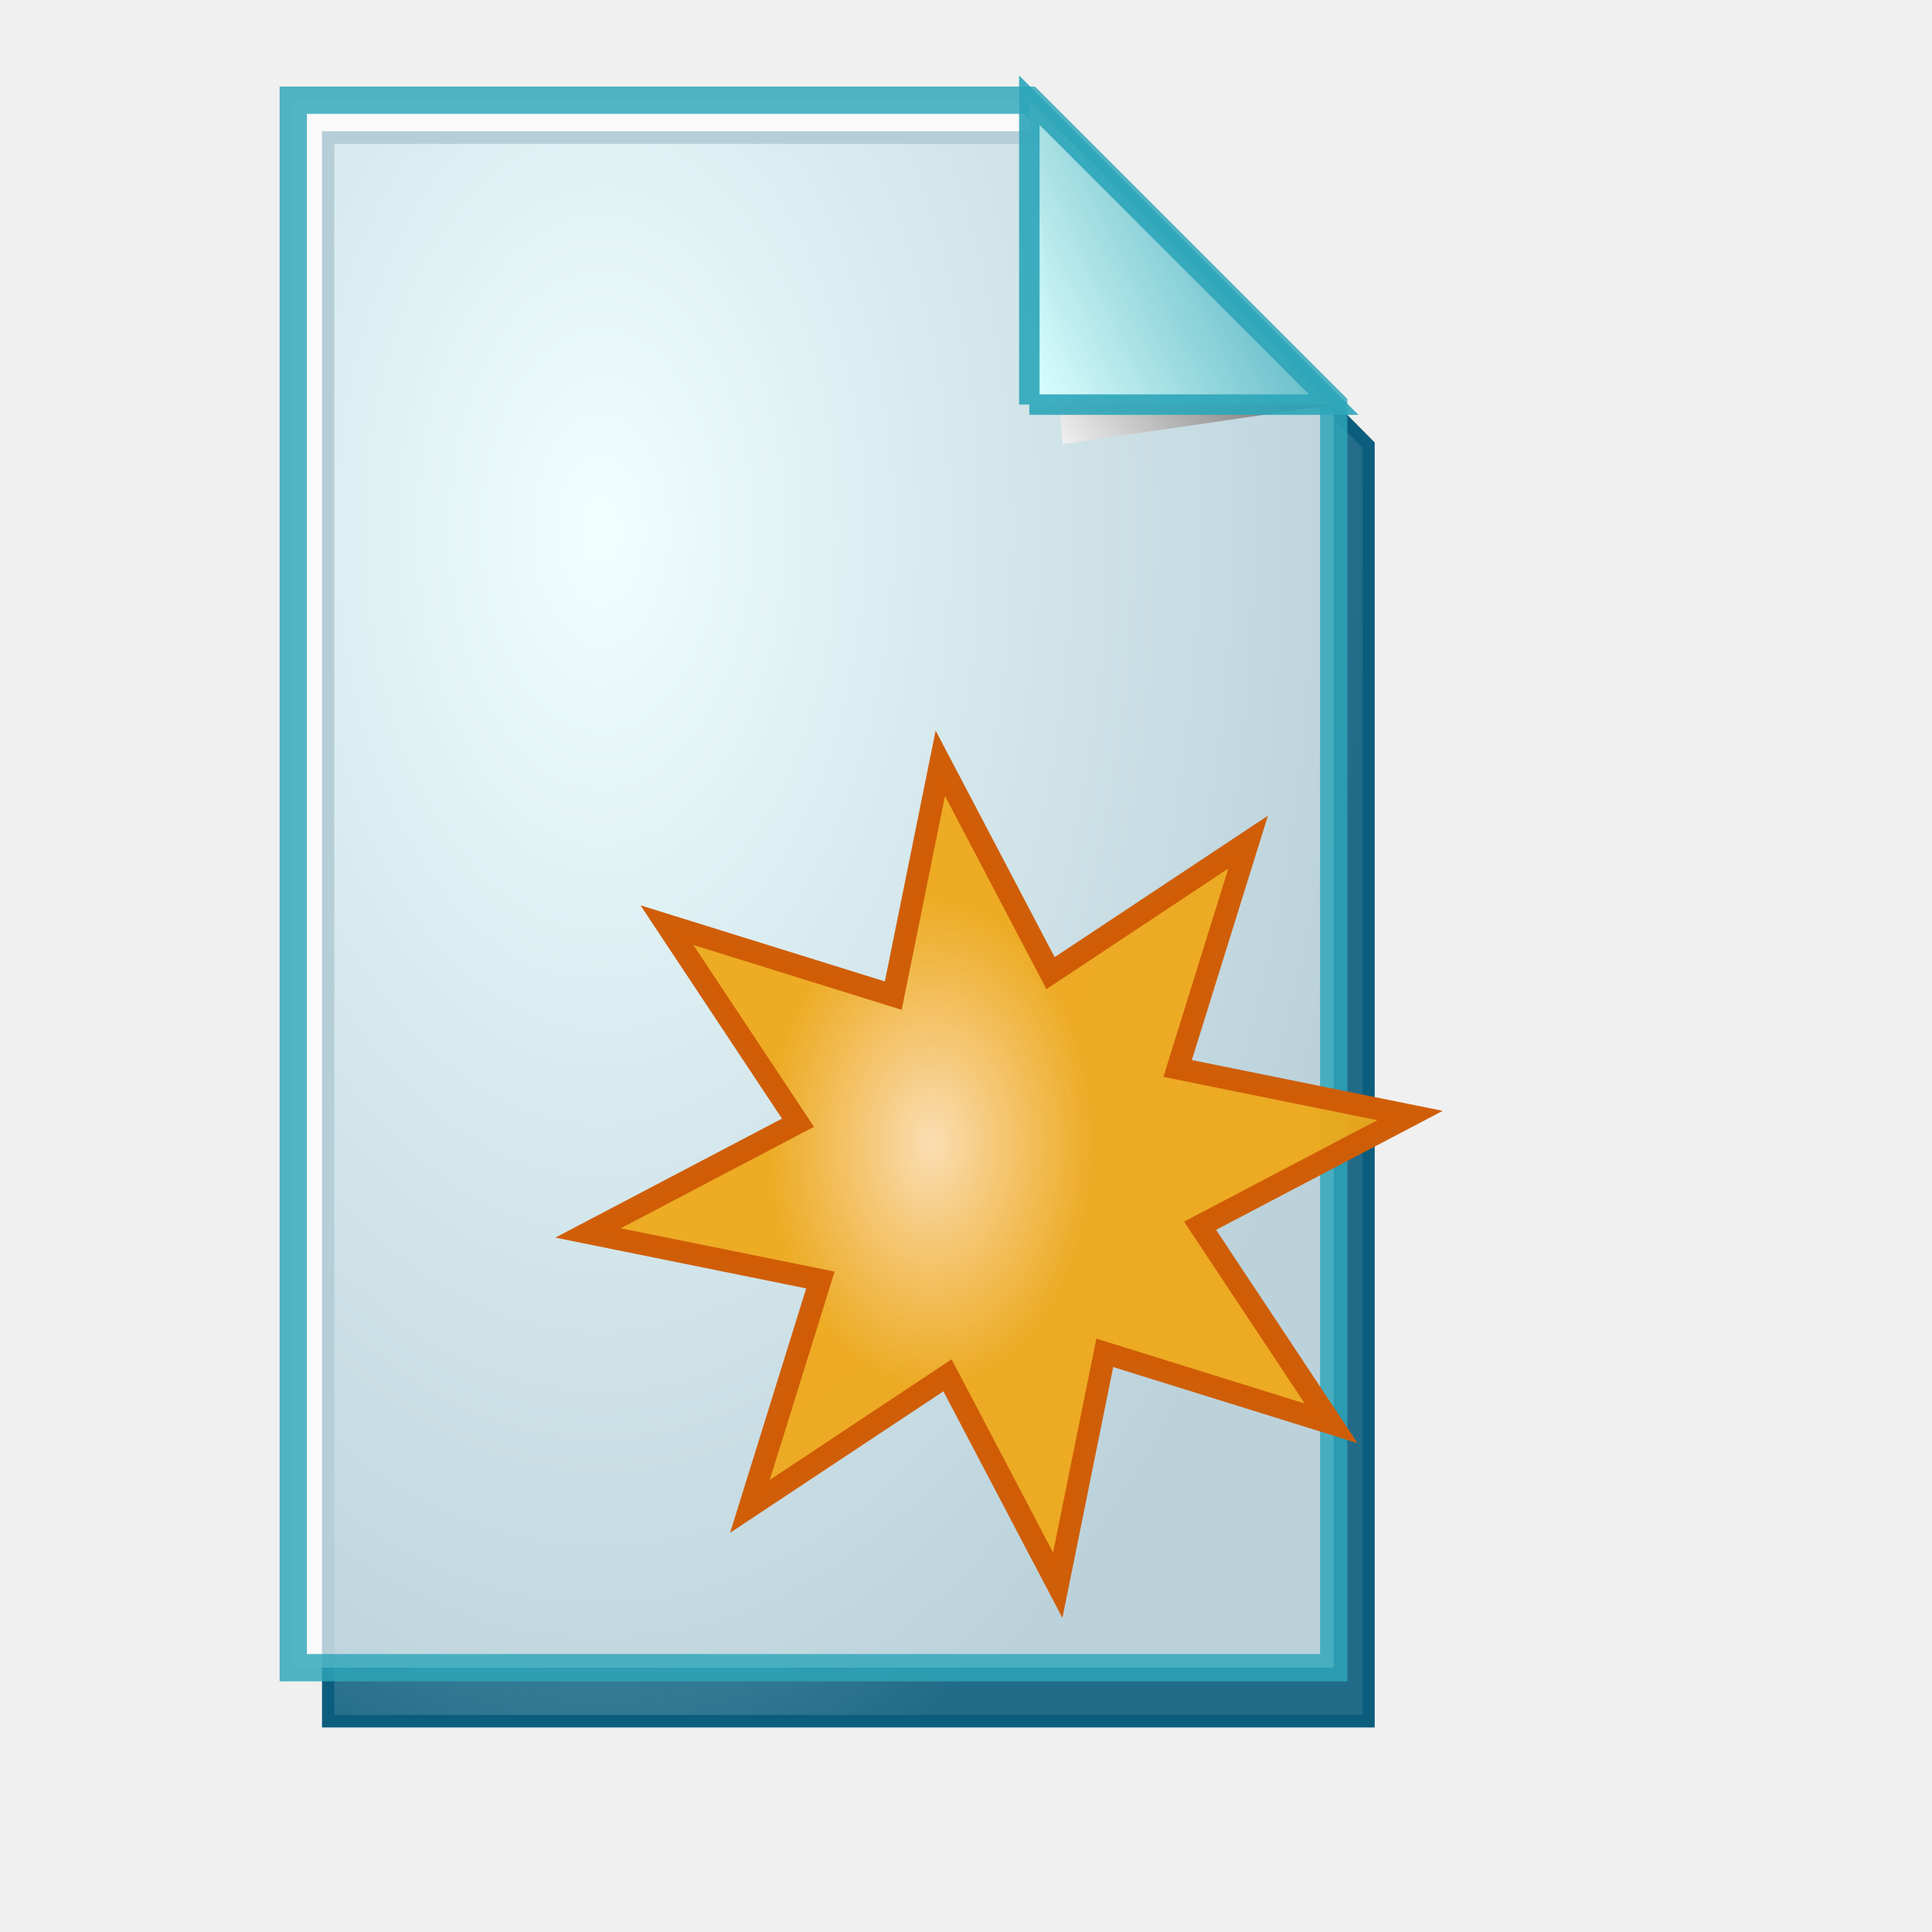
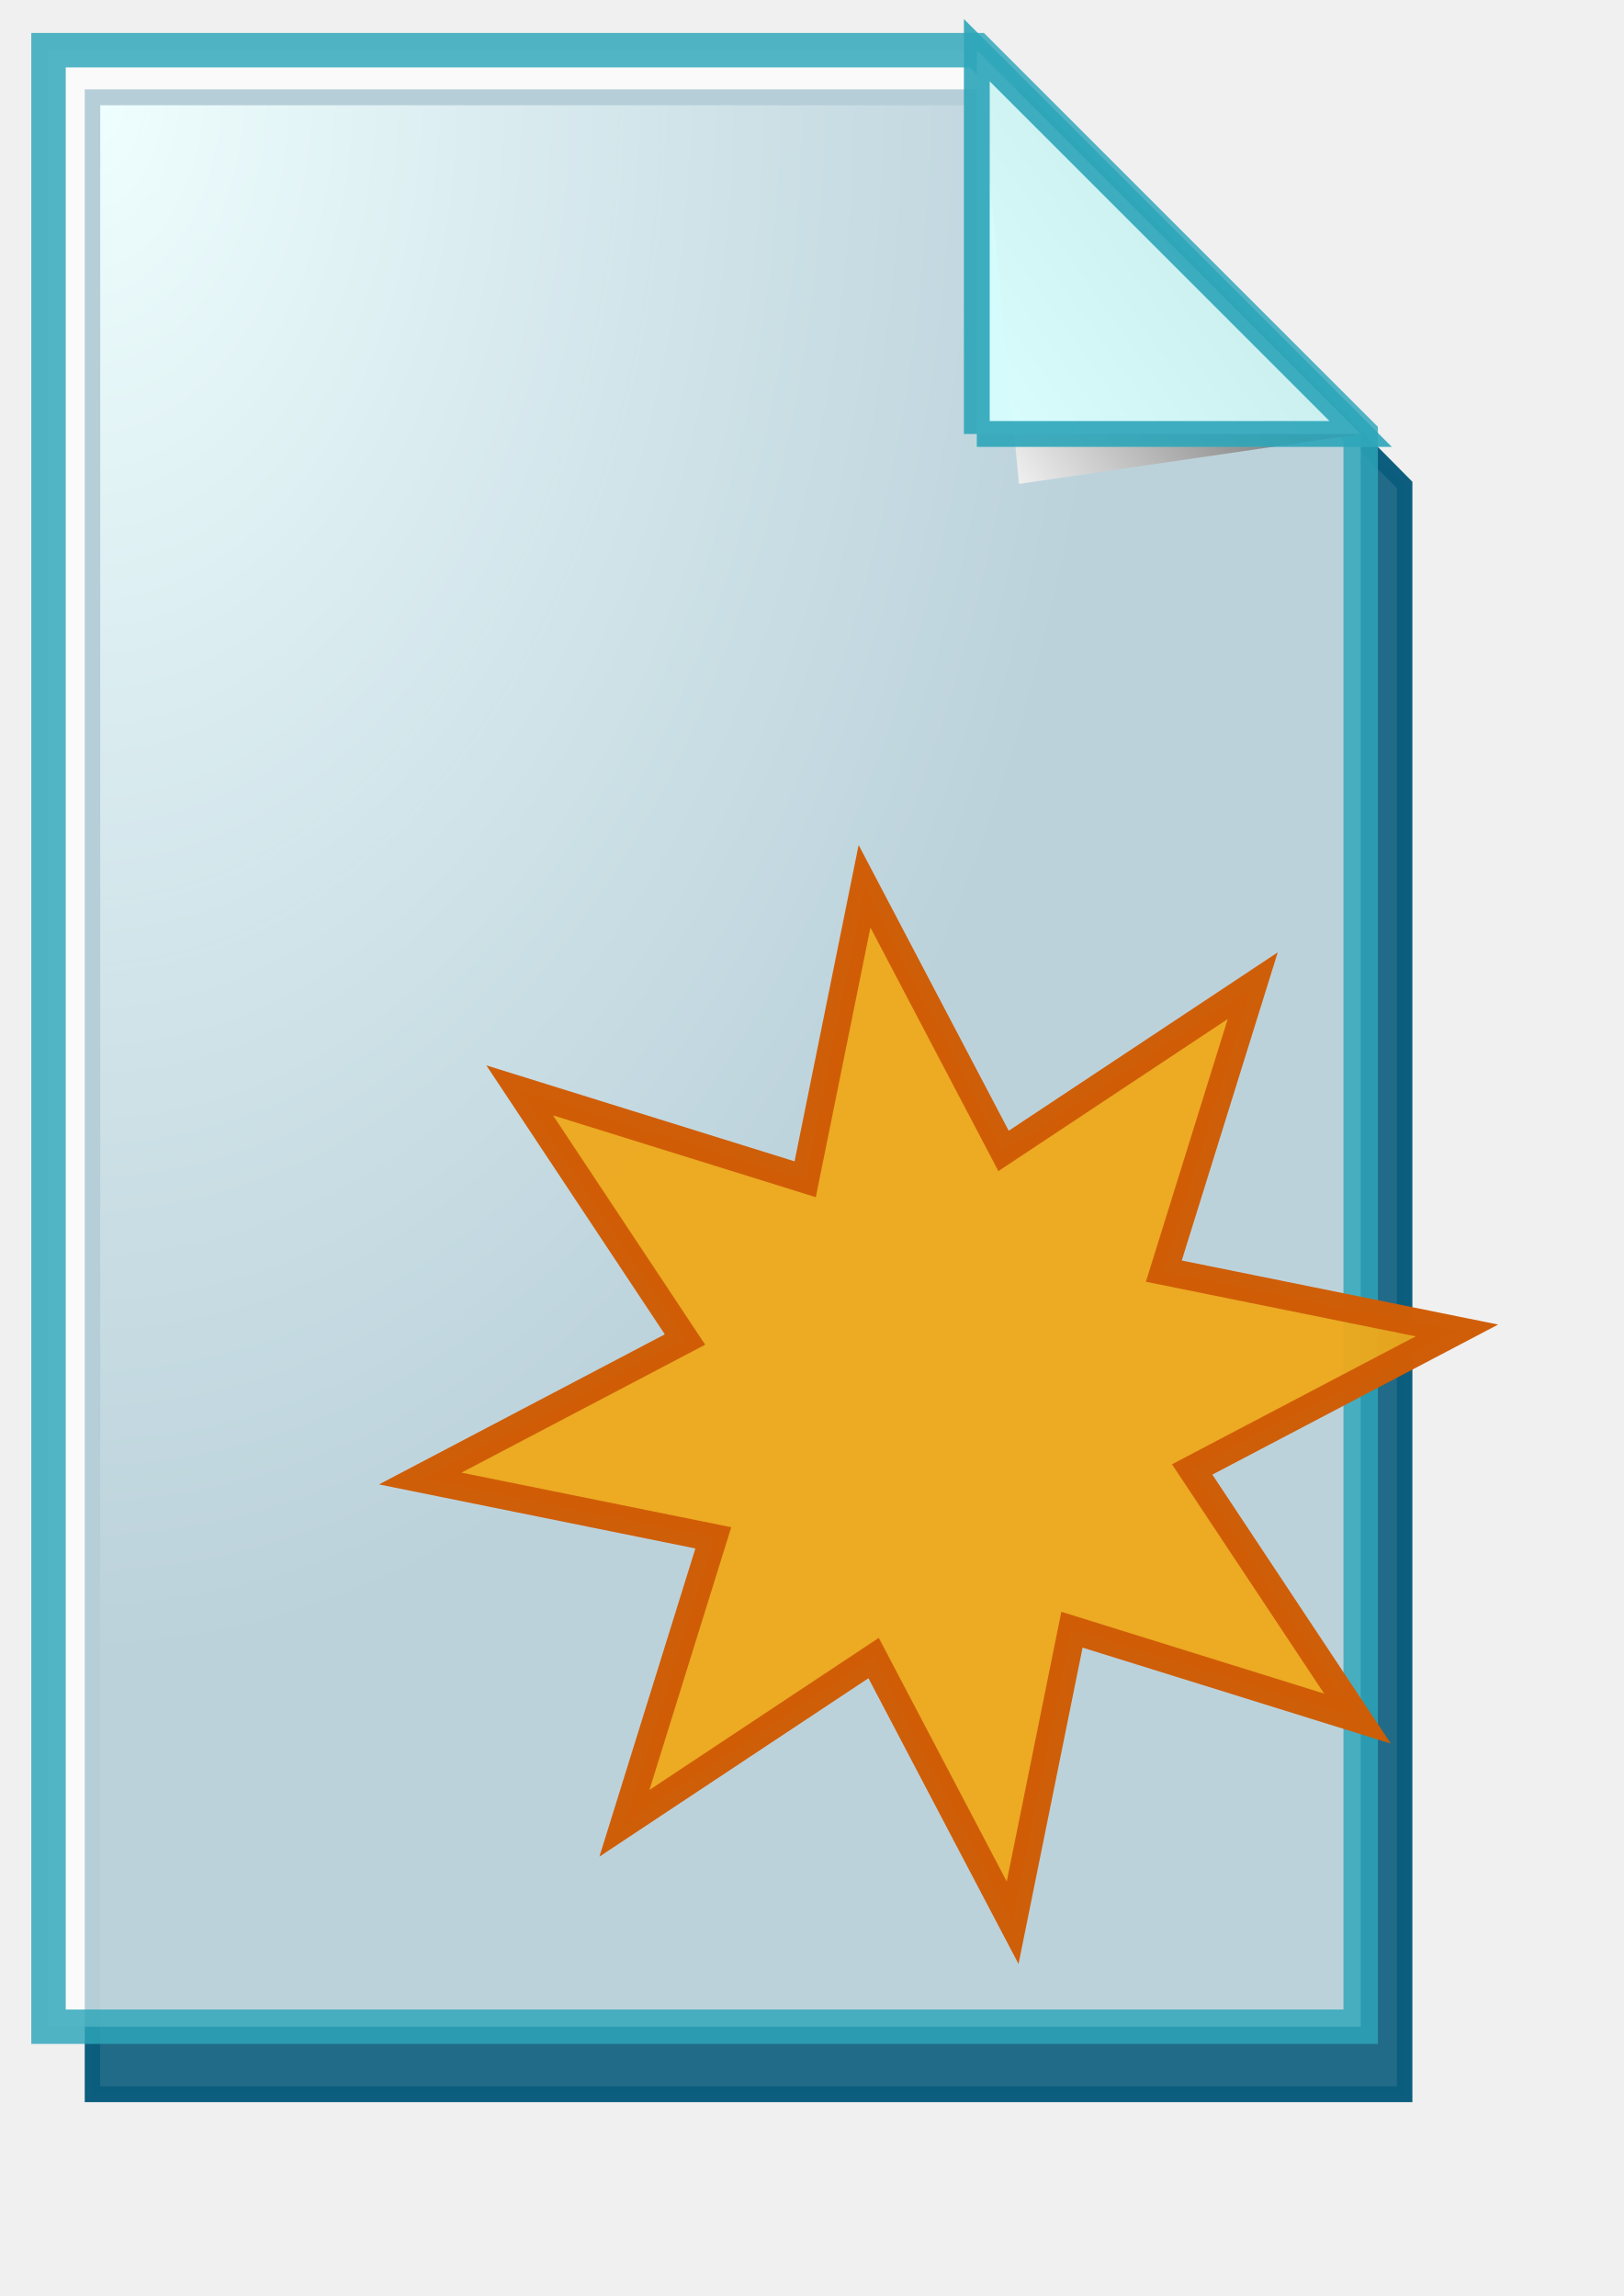
- <svg xmlns="http://www.w3.org/2000/svg" xmlns:xlink="http://www.w3.org/1999/xlink" width="128pt" height="128pt" id="svg1">
-   <defs id="defs22">
+ <svg xmlns="http://www.w3.org/2000/svg" xmlns:xlink="http://www.w3.org/1999/xlink" width="210mm" height="297mm" id="svg2180">
+   <defs id="defs2182">
    <linearGradient id="linearGradient96">
      <stop offset="0" style="stop-color:#fbddb2;stop-opacity:0.992;" id="stop97" />
      <stop offset="1" style="stop-color:#efa81a;stop-opacity:0.953;" id="stop98" />
    </linearGradient>
-     <linearGradient id="linearGradient1857">
-       <stop offset="0" style="stop-color:#fbddc7;stop-opacity:0.992;" id="stop1858" />
-       <stop offset="1" style="stop-color:#efa81a;stop-opacity:0.953;" id="stop1859" />
+     <radialGradient xlink:href="#linearGradient96" id="radialGradient95" cx="3.949" cy="21.445" fx="3.949" fy="21.445" r="28.87" gradientUnits="userSpaceOnUse" gradientTransform="scale(0.9999982,1.000002)" spreadMethod="pad" />
+     <linearGradient id="linearGradient67">
+       <stop offset="0" style="stop-color:#d7ffff;stop-opacity:0.898;" id="stop70" />
+       <stop offset="1" style="stop-color:#2ea6b9;stop-opacity:0.953;" id="stop69" />
+     </linearGradient>
+     <linearGradient x1="550.184" y1="139.128" x2="673.457" y2="83.264" xlink:href="#linearGradient67" id="linearGradient89" gradientUnits="userSpaceOnUse" spreadMethod="pad" />
+     <linearGradient id="2" x1="255.848" y1="119.147" x2="375.686" y2="34.101" gradientUnits="userSpaceOnUse">
+       <stop offset="0" style="stop-color:#ffffff" id="stop13" />
+       <stop offset="1" style="stop-color:#000000" id="stop14" />
    </linearGradient>
    <linearGradient id="linearGradient168">
      <stop offset="0" style="stop-color:#cdffff;stop-opacity:1;" id="stop169" />
      <stop offset="1" style="stop-color:#0c5d7d;stop-opacity:0.906;" id="stop170" />
    </linearGradient>
-     <linearGradient id="linearGradient90">
-       <stop offset="0" style="stop-color:#cdffff;stop-opacity:1;" id="stop91" />
-       <stop offset="1" style="stop-color:#006b97;stop-opacity:0.906;" id="stop92" />
-     </linearGradient>
-     <linearGradient id="linearGradient67">
-       <stop offset="0" style="stop-color:#d7ffff;stop-opacity:0.898;" id="stop70" />
-       <stop offset="1" style="stop-color:#2ea6b9;stop-opacity:0.953;" id="stop69" />
-     </linearGradient>
-     <linearGradient id="linearGradient57">
-       <stop offset="0" style="stop-color:#ffffff;stop-opacity:1;" id="stop59" />
-       <stop offset="1" style="stop-color:#797979;stop-opacity:1;" id="stop58" />
-     </linearGradient>
-     <defs id="defs4">
-       <radialGradient id="1" cx="869.603" cy="1973.58" r="2106.65" fx="869.603" fy="1973.58" gradientUnits="userSpaceOnUse" xlink:href="#linearGradient67" />
-     </defs>
-     <defs id="defs11">
-       <linearGradient id="2" x1="255.848" y1="119.147" x2="375.686" y2="34.101" gradientUnits="userSpaceOnUse">
-         <stop offset="0" style="stop-color:#ffffff" id="stop13" />
-         <stop offset="1" style="stop-color:#000000" id="stop14" />
-       </linearGradient>
-     </defs>
-     <defs id="defs16">
-       <linearGradient id="3" x1="275.053" y1="109.384" x2="356.481" y2="30.864" gradientUnits="userSpaceOnUse" xlink:href="#linearGradient57" />
-     </defs>
-     <radialGradient cx="3.03981e-14" cy="1.05578e-10" r="0.773" fx="3.03981e-14" fy="1.05578e-10" xlink:href="#linearGradient168" id="radialGradient88" gradientUnits="objectBoundingBox" gradientTransform="matrix(0.945877,0,0,1.05722,0.264368,0.249996)" spreadMethod="pad" />
-     <linearGradient x1="2.696" y1="1.147" x2="3.851" y2="0.623" xlink:href="#linearGradient67" id="linearGradient89" gradientUnits="objectBoundingBox" gradientTransform="translate(-2.65767,-0.201241)" spreadMethod="pad" />
-     <linearGradient xlink:href="#linearGradient1857" id="linearGradient1856" x1="0.026" y1="-0.762" x2="0.042" y2="0.753" gradientUnits="objectBoundingBox" gradientTransform="matrix(1.27999,-1.2809,0.380134,0.400852,0.419179,0.455777)" spreadMethod="pad" />
-     <radialGradient xlink:href="#linearGradient1857" id="radialGradient1860" cx="-5.51513e-06" cy="-1.48419e-06" fx="-5.51513e-06" fy="-1.48419e-06" r="0.694" gradientUnits="objectBoundingBox" gradientTransform="matrix(1.6481,-1.64928,0.295229,0.311319,0.00343702,0.809113)" spreadMethod="pad" />
-     <radialGradient xlink:href="#linearGradient96" id="radialGradient95" cx="6.46047e-09" cy="5.68149e-08" fx="6.46047e-09" fy="5.68149e-08" r="0.242" gradientUnits="objectBoundingBox" gradientTransform="matrix(0.8189,0,0,1.22115,0.417826,0.462637)" spreadMethod="pad" />
+     <radialGradient cx="40.659" cy="30.471" r="325.779" fx="40.659" fy="30.471" xlink:href="#linearGradient168" id="radialGradient88" gradientUnits="userSpaceOnUse" gradientTransform="scale(0.821005,1.218019)" spreadMethod="pad" />
  </defs>
-   <g id="g1760" transform="matrix(0.964572,0,0,0.964572,-9.30589,-0.173276)">
-     <path style="font-size:12;fill:url(#radialGradient88);stroke:#0c5d7d;stroke-opacity:0.99;stroke-width:4.036;" d="M 35.399 39.132L 277.219 39.132L 377.219 137.984L 377.219 548.198L 35.399 548.198L 35.399 39.132z" id="path1761" transform="matrix(0.278752,0,0,0.284891,29.8322,1.63322)" />
-     <path style="font-size:12;fill:#ffffff;fill-opacity:0.699;stroke:#2ea6b9;stroke-width:8.969;stroke-opacity:0.82;" d="M 23.947 20.124L 265.767 20.124L 365.767 120.124L 365.767 535.103L 23.947 535.103L 23.947 20.124z" id="path1762" transform="matrix(0.278752,0,0,0.278752,29.8322,3.74844)" />
-     <path style="font-size:12;fill:url(#2);" d="M 276.767 133.124L 365.767 120.124L 265.767 20.124" id="path1763" transform="matrix(0.278752,0,0,0.278752,29.8322,3.74844)" />
-     <path style="font-size:12;fill:url(#linearGradient89);stroke:#2ea6b9;stroke-width:6.726;stroke-opacity:0.91;" d="M 265.767 120.124L 365.767 120.124L 265.767 20.124L 265.767 120.124" id="path1764" transform="matrix(0.278752,0,0,0.278752,29.8322,3.74844)" />
+   <g id="layer1">
+     <g id="g2193" transform="matrix(6.978962,0,0,6.978962,-157.0985,-37.2568)">
+       <g transform="matrix(0.964572,0,0,0.964572,-9.30589,-0.173276)" id="g1760">
+         <path transform="matrix(0.278752,0,0,0.284891,29.8322,1.63322)" id="path1761" d="M 35.399,39.132 L 277.219,39.132 L 377.219,137.984 L 377.219,548.198 L 35.399,548.198 L 35.399,39.132 z " style="font-size:12px;fill:url(#radialGradient88);stroke:#0c5d7d;stroke-width:4.036;stroke-opacity:0.99" />
+         <path transform="matrix(0.278752,0,0,0.278752,29.8322,3.74844)" id="path1762" d="M 23.947,20.124 L 265.767,20.124 L 365.767,120.124 L 365.767,535.103 L 23.947,535.103 L 23.947,20.124 z " style="font-size:12px;fill:#ffffff;fill-opacity:0.699;stroke:#2ea6b9;stroke-width:8.969;stroke-opacity:0.82" />
+         <path transform="matrix(0.278752,0,0,0.278752,29.8322,3.74844)" id="path1763" d="M 276.767,133.124 L 365.767,120.124 L 265.767,20.124" style="font-size:12px;fill:url(#2)" />
+         <path transform="matrix(0.278752,0,0,0.278752,29.8322,3.74844)" id="path1764" d="M 265.767,120.124 L 365.767,120.124 L 265.767,20.124 L 265.767,120.124" style="font-size:12px;fill:url(#linearGradient89);stroke:#2ea6b9;stroke-width:6.726;stroke-opacity:0.91" />
+       </g>
+       <path transform="matrix(0.62585,0,0,0.62585,48.4973,53.0247)" id="path64" d="M 110.396,116.173 L 91.899,88.286 L 121.526,72.728 L 88.728,66.088 L 98.677,34.138 L 70.79,52.634 L 55.231,23.008 L 48.591,55.805 L 16.641,45.857 L 35.138,73.744 L 5.511,89.302 L 38.309,95.942 L 28.36,127.892 L 56.248,109.397 L 71.806,139.023 L 78.446,106.225 L 110.396,116.173 z " style="font-size:12px;fill:url(#radialGradient95);stroke:#cf5d07;stroke-width:3.125;stroke-opacity:0.992" />
+     </g>
  </g>
-   <path style="font-size:12;fill:url(#radialGradient95);stroke:#cf5d07;stroke-opacity:0.992;stroke-width:3.125;" d="M 110.396 116.173 L 91.899 88.286 L 121.526 72.728 L 88.728 66.088 L 98.677 34.138 L 70.79 52.634 L 55.231 23.008 L 48.591 55.805 L 16.641 45.857 L 35.138 73.744 L 5.511 89.302 L 38.309 95.942 L 28.36 127.892 L 56.248 109.397 L 71.806 139.023 L 78.446 106.225 L 110.396 116.173 z " id="path64" transform="matrix(0.62585,0,0,0.62585,48.4973,53.0247)" />
</svg>
